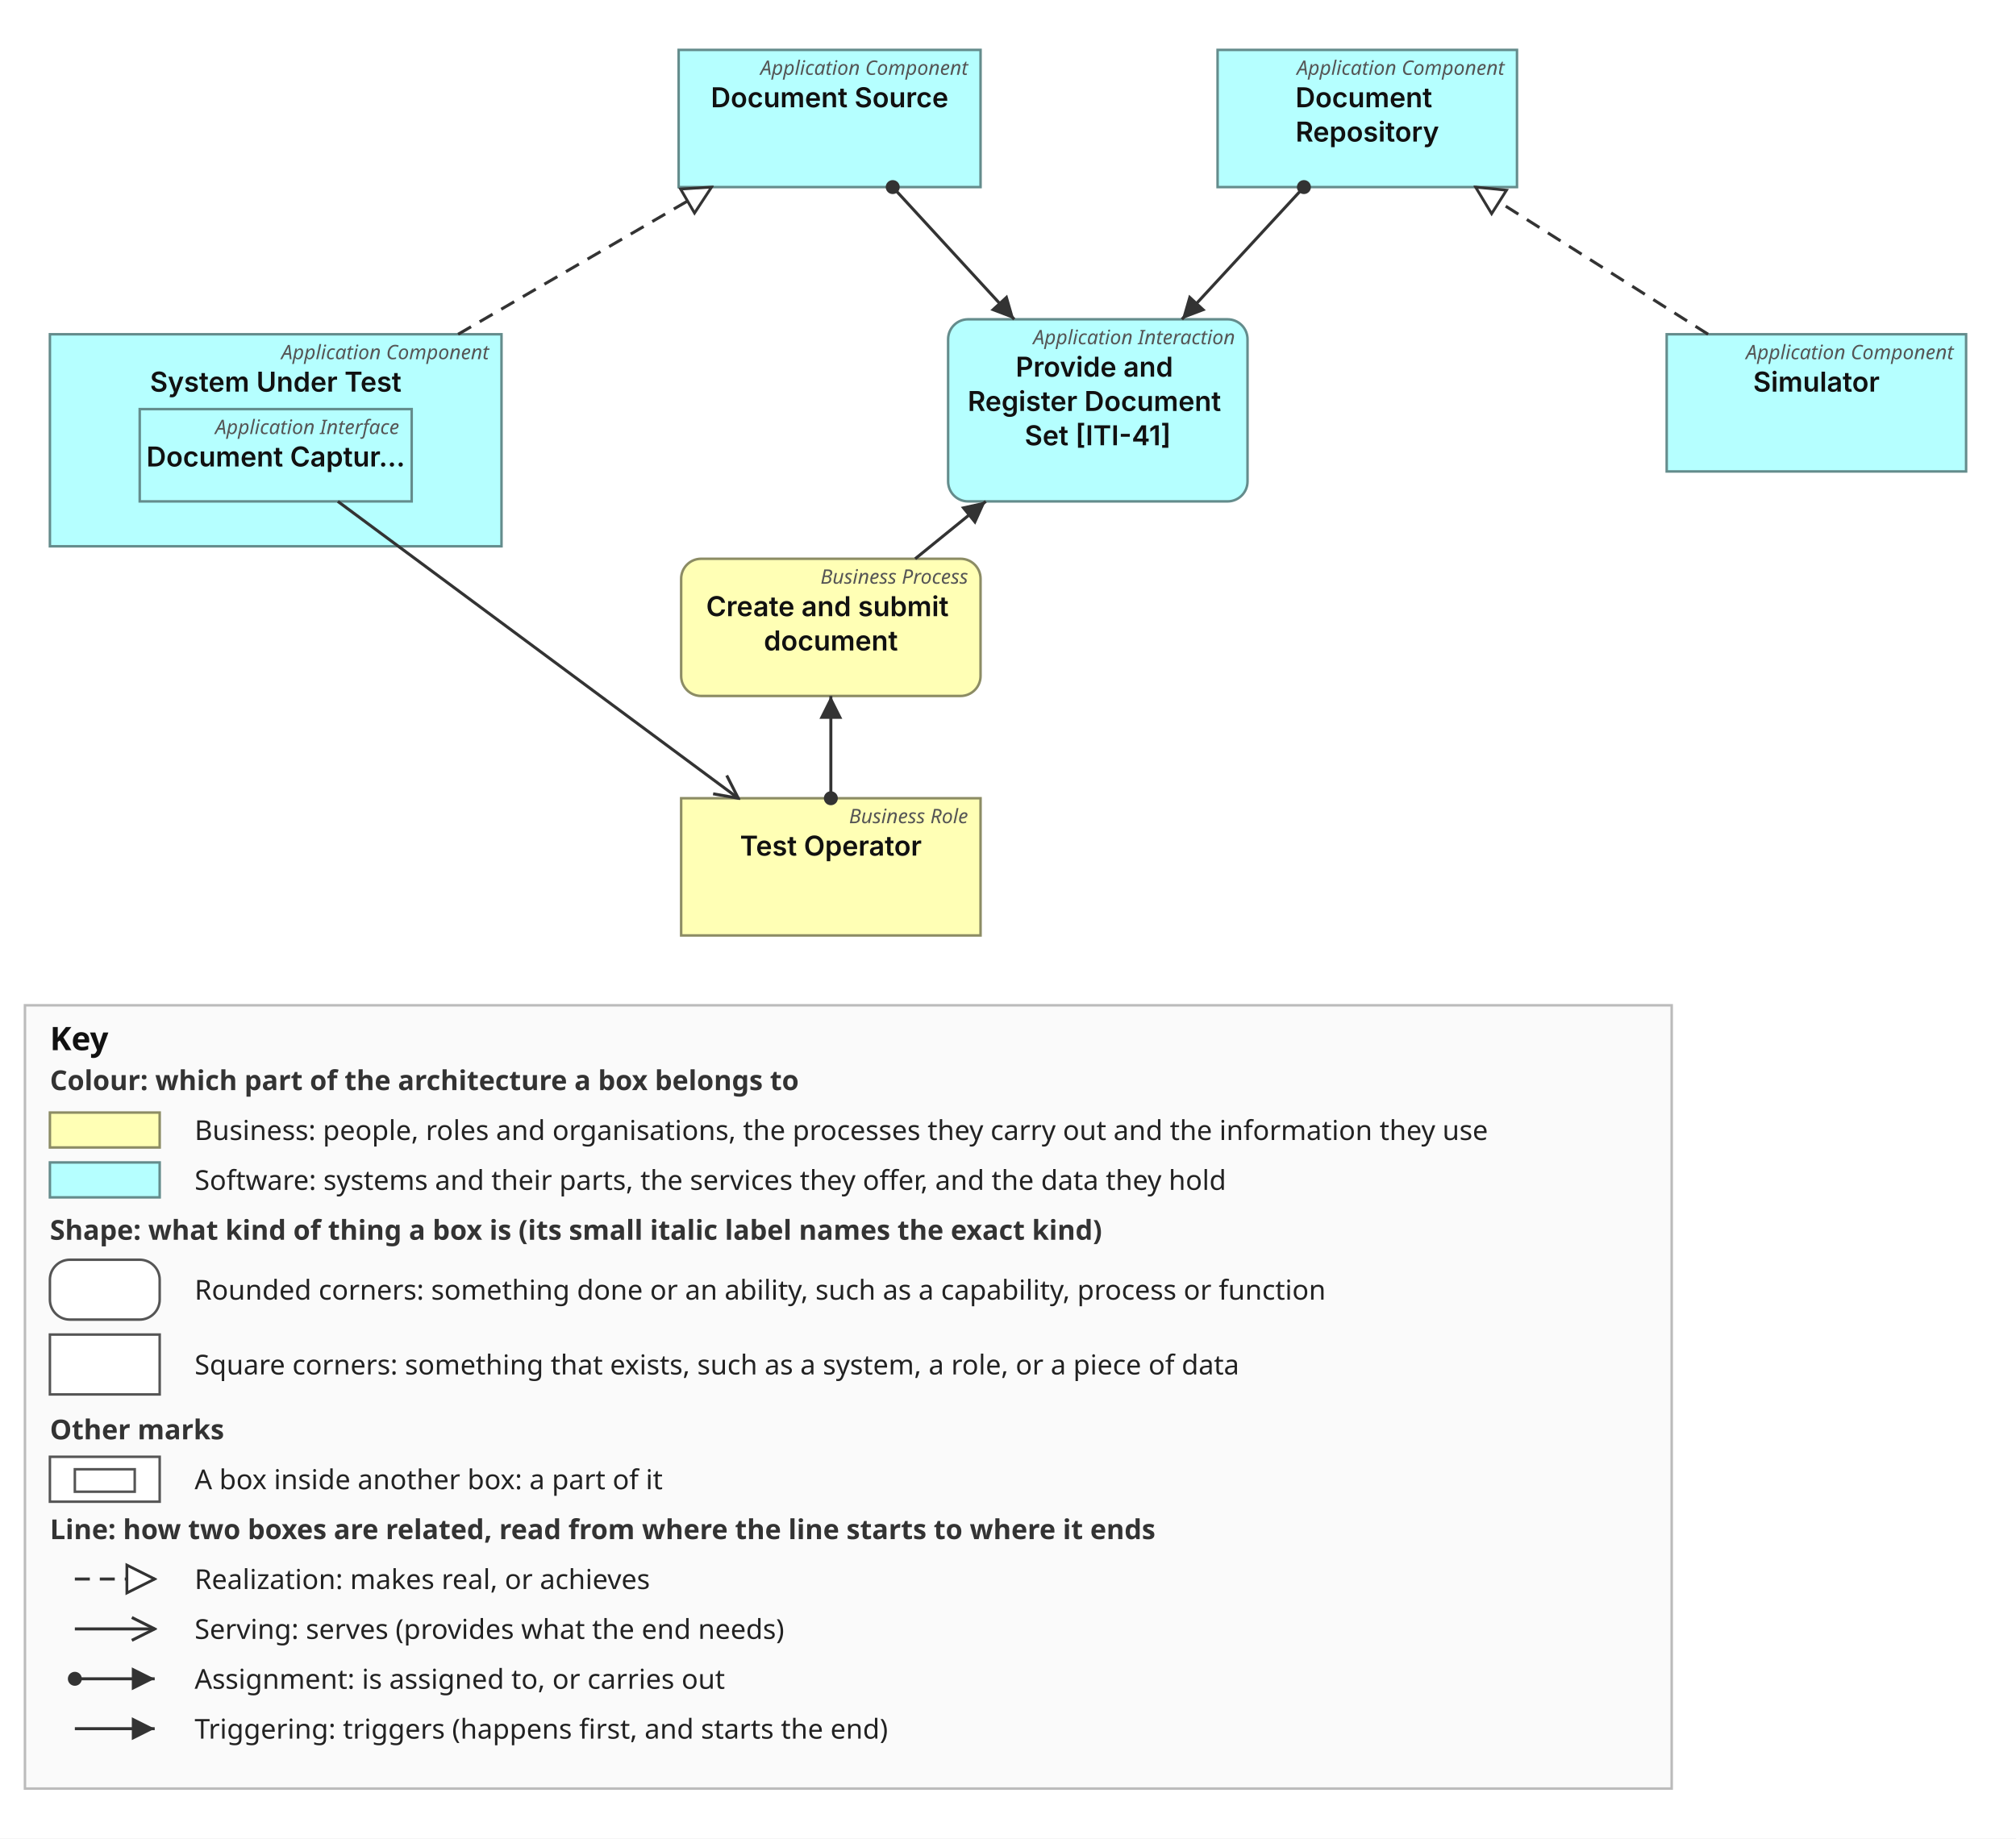
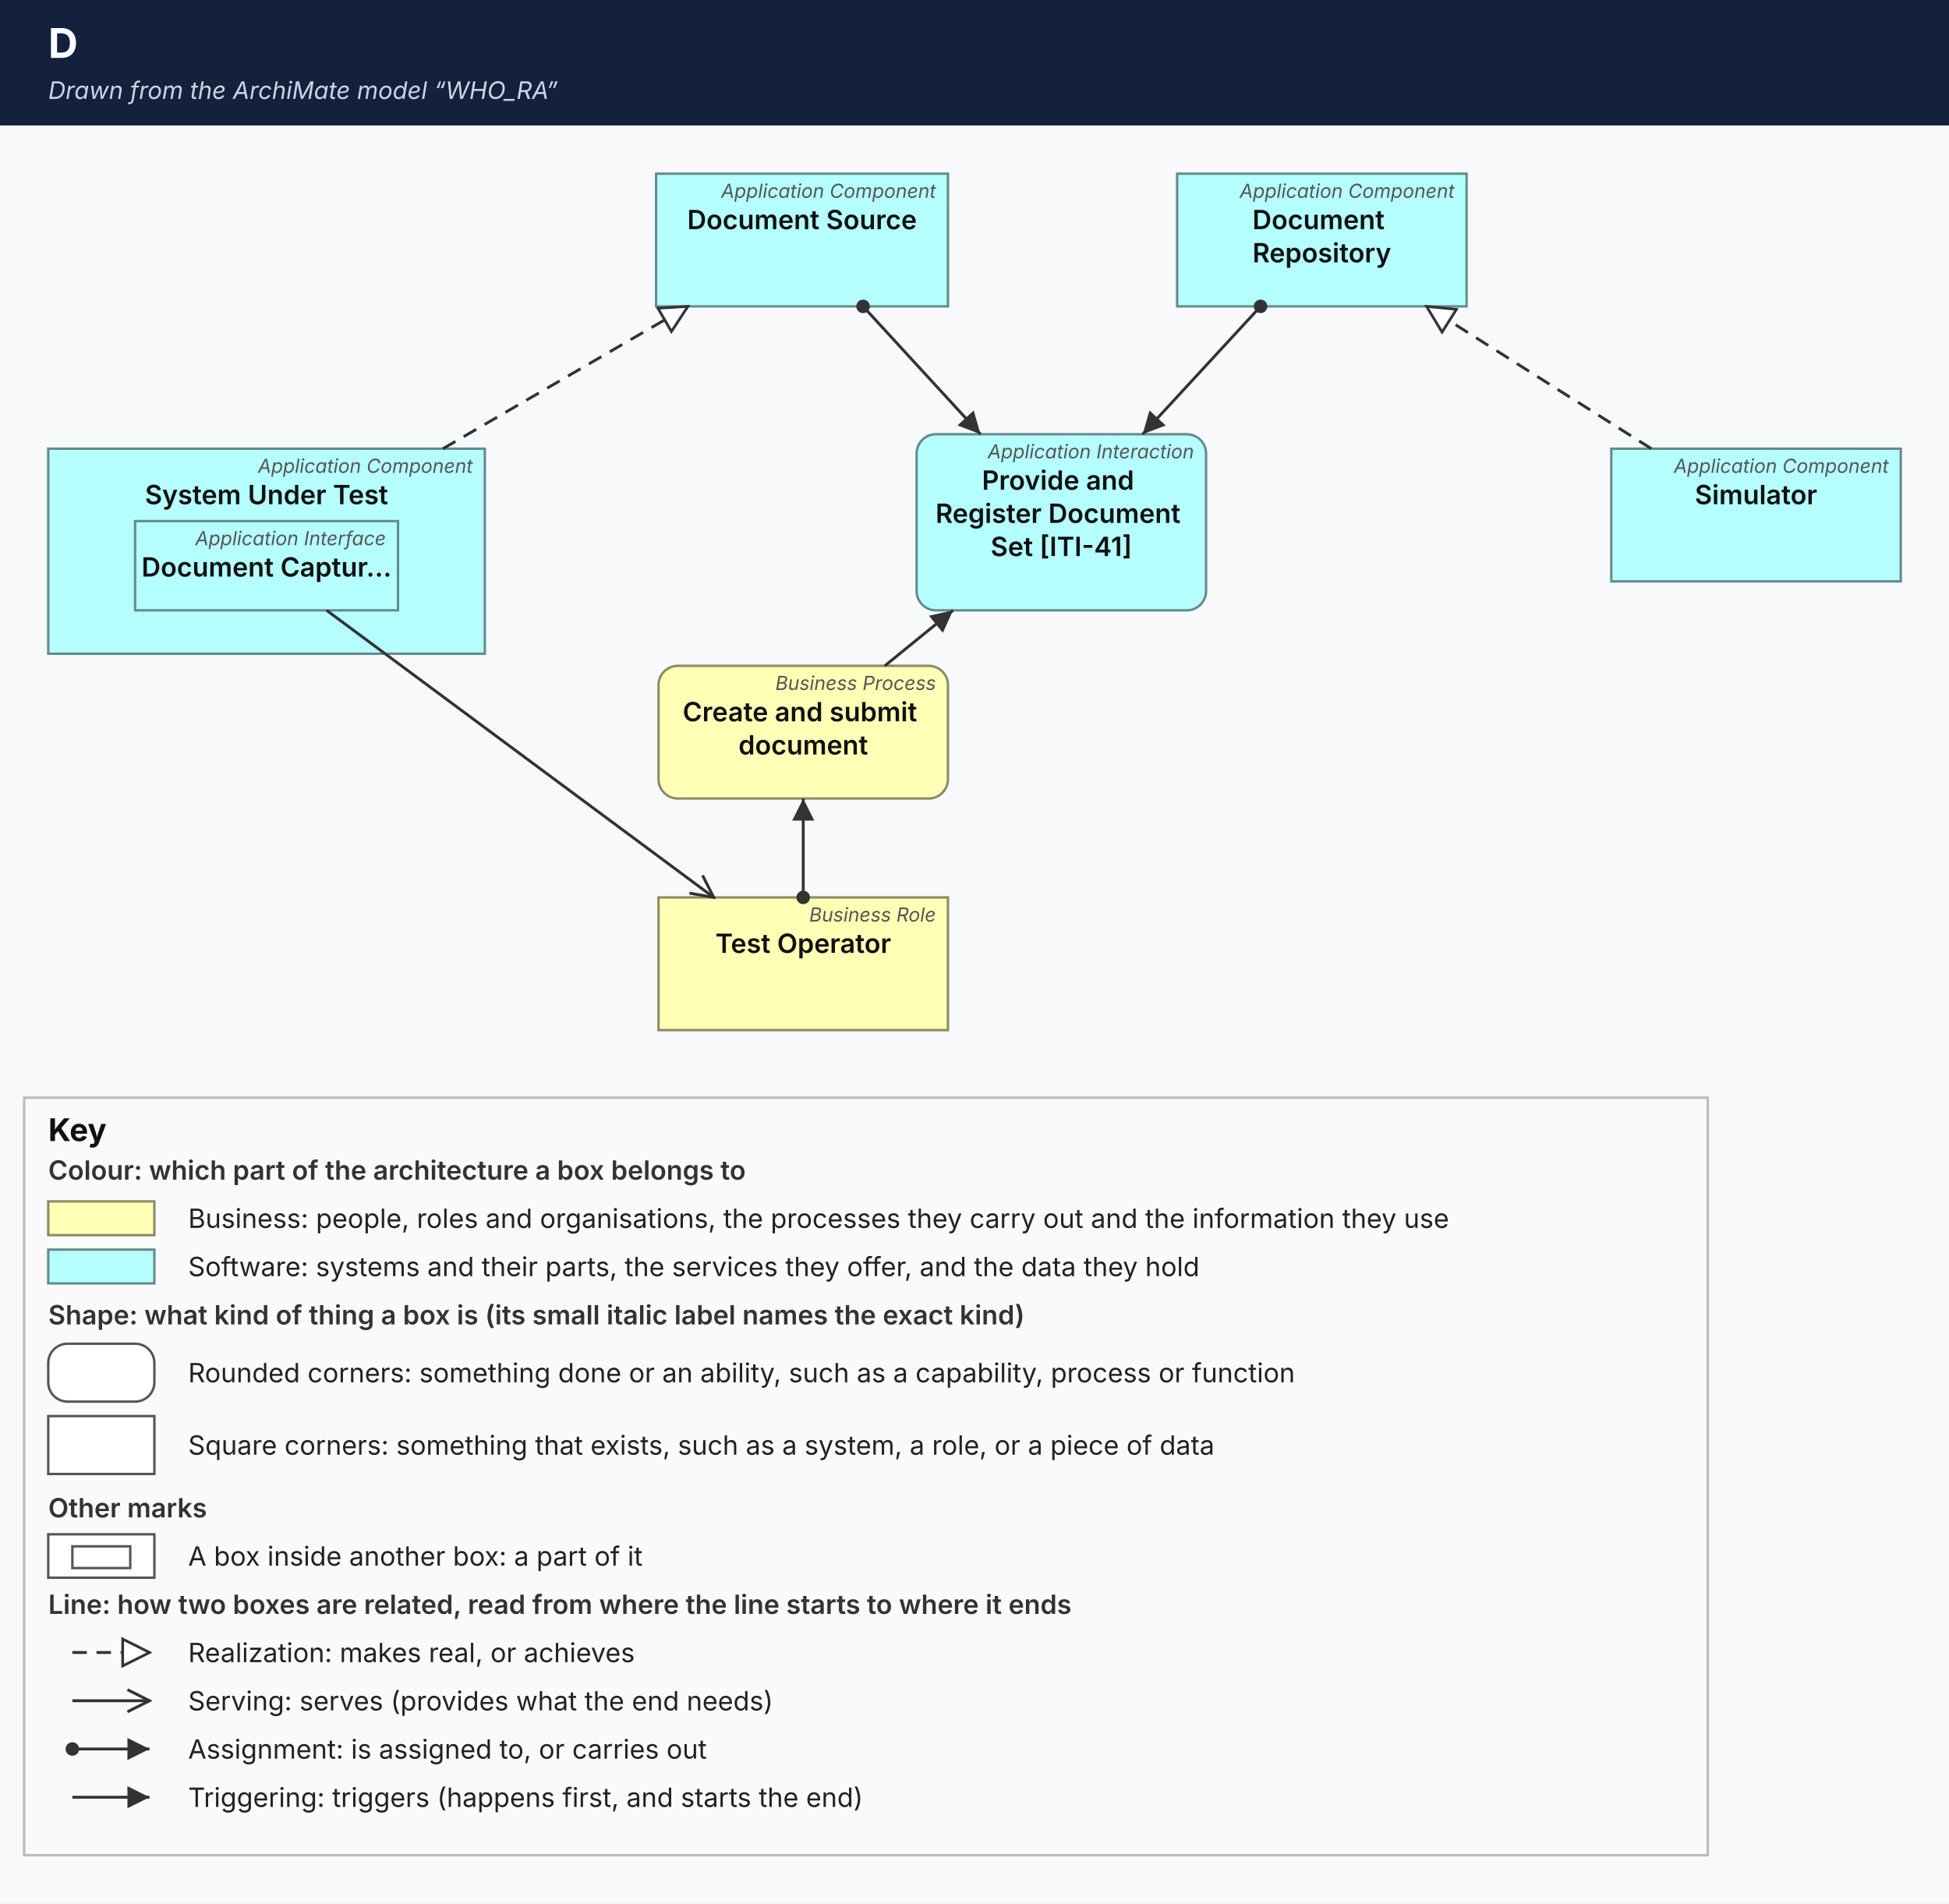
- <svg xmlns="http://www.w3.org/2000/svg" viewBox="220 172 808 737" width="808" height="737" role="img" aria-labelledby="av-title">
+ <svg xmlns="http://www.w3.org/2000/svg" viewBox="220 120 808 789" width="808" height="789" role="img" aria-labelledby="av-title">
  <style>
- .av-name{font:600 11px system-ui,-apple-system,"Segoe UI",sans-serif;fill:#111}
- .av-type{font:italic 8px system-ui,sans-serif;fill:#555}
- .av-group{font:600 11px system-ui,sans-serif;fill:#333}
- .av-note{font:10px system-ui,sans-serif;fill:#222}
- .av-key{font:11px system-ui,sans-serif;fill:#222}
- .av-keyh{font:600 11px system-ui,sans-serif;fill:#333}
- .av-keyt{font:700 13px system-ui,sans-serif;fill:#111}
- .av-rel{font:9px system-ui,sans-serif;fill:#333;paint-order:stroke;stroke:#fff;stroke-width:3px}
+ .av-name{font:600 11px Inter, "Segoe UI", system-ui, -apple-system, Helvetica, Arial, sans-serif;fill:#111}
+ .av-type{font:italic 8px Inter, "Segoe UI", system-ui, -apple-system, Helvetica, Arial, sans-serif;fill:#555}
+ .av-group{font:600 11px Inter, "Segoe UI", system-ui, -apple-system, Helvetica, Arial, sans-serif;fill:#333}
+ .av-note{font:10px Inter, "Segoe UI", system-ui, -apple-system, Helvetica, Arial, sans-serif;fill:#222}
+ .av-key{font:11px Inter, "Segoe UI", system-ui, -apple-system, Helvetica, Arial, sans-serif;fill:#222}
+ .av-keyh{font:600 11px Inter, "Segoe UI", system-ui, -apple-system, Helvetica, Arial, sans-serif;fill:#333}
+ .av-keyt{font:700 13px Inter, "Segoe UI", system-ui, -apple-system, Helvetica, Arial, sans-serif;fill:#111}
+ .av-rel{font:9px Inter, "Segoe UI", system-ui, -apple-system, Helvetica, Arial, sans-serif;fill:#333;paint-order:stroke;stroke:#fff;stroke-width:3px}
a:hover rect,a:hover polygon,a:focus rect,a:focus polygon{stroke:#06c;stroke-width:2.5}
</style>
  <defs>
    <marker id="arrow-open" viewBox="0 0 12 12" refX="11" refY="6" markerWidth="11" markerHeight="11" orient="auto-start-reverse" markerUnits="userSpaceOnUse">
      <path d="M1 1 L11 6 L1 11" fill="none" stroke="#333" stroke-width="1.3" />
    </marker>
    <marker id="arrow-filled" viewBox="0 0 12 12" refX="11" refY="6" markerWidth="11" markerHeight="11" orient="auto-start-reverse" markerUnits="userSpaceOnUse">
      <path d="M1 1 L11 6 L1 11 Z" fill="#333" />
    </marker>
    <marker id="arrow-small" viewBox="0 0 10 10" refX="9" refY="5" markerWidth="8" markerHeight="8" orient="auto-start-reverse" markerUnits="userSpaceOnUse">
      <path d="M1 1 L9 5 L1 9" fill="none" stroke="#333" stroke-width="1.2" />
    </marker>
    <marker id="triangle-hollow" viewBox="0 0 14 14" refX="13" refY="7" markerWidth="13" markerHeight="13" orient="auto-start-reverse" markerUnits="userSpaceOnUse">
      <path d="M1 1 L13 7 L1 13 Z" fill="#fff" stroke="#333" stroke-width="1.2" />
    </marker>
    <marker id="diamond-filled" viewBox="0 0 16 10" refX="1" refY="5" markerWidth="16" markerHeight="10" orient="auto-start-reverse" markerUnits="userSpaceOnUse">
      <path d="M1 5 L8 1 L15 5 L8 9 Z" fill="#333" />
    </marker>
    <marker id="diamond-hollow" viewBox="0 0 16 10" refX="1" refY="5" markerWidth="16" markerHeight="10" orient="auto-start-reverse" markerUnits="userSpaceOnUse">
      <path d="M1 5 L8 1 L15 5 L8 9 Z" fill="#fff" stroke="#333" stroke-width="1.2" />
    </marker>
    <marker id="dot" viewBox="0 0 8 8" refX="4" refY="4" markerWidth="7" markerHeight="7" orient="auto" markerUnits="userSpaceOnUse">
      <circle cx="4" cy="4" r="3.2" fill="#333" />
    </marker>
    <pattern id="missing" width="8" height="8" patternUnits="userSpaceOnUse" patternTransform="rotate(45)">
      <rect width="8" height="8" fill="#fff" />
      <line x1="0" y1="0" x2="0" y2="8" stroke="#d33" stroke-width="2" />
    </pattern>
  </defs>
-   <rect x="220" y="172" width="808" height="737" fill="#fff" />
+   <rect x="220" y="120" width="808" height="789" fill="#f8f9fb" />
+   <rect x="220" y="120" width="808" height="52" fill="#14213d" />
+   <text x="240" y="144" style="font:700 17px Inter, &quot;Segoe UI&quot;, system-ui, -apple-system, Helvetica, Arial, sans-serif;fill:#fff">D</text>
+   <text x="240" y="161" style="font:italic 10px Inter, &quot;Segoe UI&quot;, system-ui, -apple-system, Helvetica, Arial, sans-serif;fill:#c9d6e6">Drawn from the ArchiMate model “WHO_RA”</text>
  <a href="../../../en/dpi-h-ra/archimate/0.2.0/elements/system-under-test/" target="_top">
    <rect x="240" y="306" width="181" height="85" fill="#b5ffff" stroke="#648c8c" stroke-width="1" />
    <text class="av-type" x="416" y="316" text-anchor="end">Application Component</text>
    <text class="av-name" x="330.5" y="329" text-anchor="middle">
      <tspan x="330.5" dy="0">System Under Test</tspan>
    </text>
  </a>
  <a href="../../../en/dpi-h-ra/archimate/0.2.0/elements/document-capture-ui/" target="_top">
    <rect x="276" y="336" width="109" height="37" fill="#b5ffff" stroke="#648c8c" stroke-width="1" />
    <text class="av-type" x="380" y="346" text-anchor="end">Application Interface</text>
    <text class="av-name" x="330.5" y="359" text-anchor="middle">
      <tspan x="330.5" dy="0">Document Captur…</tspan>
    </text>
  </a>
  <a href="../../../en/dpi-h-ra/archimate/0.2.0/elements/document-source/" target="_top">
    <rect x="492" y="192" width="121" height="55" fill="#b5ffff" stroke="#648c8c" stroke-width="1" />
    <text class="av-type" x="608" y="202" text-anchor="end">Application Component</text>
    <text class="av-name" x="552.5" y="215" text-anchor="middle">
      <tspan x="552.5" dy="0">Document Source</tspan>
    </text>
  </a>
  <a href="../../../en/dpi-h-ra/archimate/0.2.0/elements/simulator/" target="_top">
    <rect x="888" y="306" width="120" height="55" fill="#b5ffff" stroke="#648c8c" stroke-width="1" />
    <text class="av-type" x="1003" y="316" text-anchor="end">Application Component</text>
    <text class="av-name" x="948" y="329" text-anchor="middle">
      <tspan x="948" dy="0">Simulator</tspan>
    </text>
  </a>
  <a href="../../../en/dpi-h-ra/archimate/0.2.0/elements/document-repository/" target="_top">
    <rect x="708" y="192" width="120" height="55" fill="#b5ffff" stroke="#648c8c" stroke-width="1" />
    <text class="av-type" x="823" y="202" text-anchor="end">Application Component</text>
    <text class="av-name" x="768" y="215" text-anchor="middle">
      <tspan x="768" dy="0">Document</tspan>
      <tspan x="768" dy="13.75">Repository</tspan>
    </text>
  </a>
  <a href="../../../en/dpi-h-ra/archimate/0.2.0/elements/provide-and-register-document-set-iti-41-d41e/" target="_top">
    <rect x="600" y="300" width="120" height="73" rx="8" fill="#b5ffff" stroke="#648c8c" stroke-width="1" />
    <text class="av-type" x="715" y="310" text-anchor="end">Application Interaction</text>
    <text class="av-name" x="660" y="323" text-anchor="middle">
      <tspan x="660" dy="0">Provide and</tspan>
      <tspan x="660" dy="13.75">Register Document</tspan>
      <tspan x="660" dy="13.75">Set [ITI-41]</tspan>
    </text>
  </a>
  <a href="../../../en/dpi-h-ra/archimate/0.2.0/elements/test-operator/" target="_top">
    <rect x="493" y="492" width="120" height="55" fill="#ffffb5" stroke="#8c8c64" stroke-width="1" />
    <text class="av-type" x="608" y="502" text-anchor="end">Business Role</text>
    <text class="av-name" x="553" y="515" text-anchor="middle">
      <tspan x="553" dy="0">Test Operator</tspan>
    </text>
  </a>
  <a href="../../../en/dpi-h-ra/archimate/0.2.0/elements/create-and-submit-document/" target="_top">
    <rect x="493" y="396" width="120" height="55" rx="8" fill="#ffffb5" stroke="#8c8c64" stroke-width="1" />
    <text class="av-type" x="608" y="406" text-anchor="end">Business Process</text>
    <text class="av-name" x="553" y="419" text-anchor="middle">
      <tspan x="553" dy="0">Create and submit</tspan>
      <tspan x="553" dy="13.75">document</tspan>
    </text>
  </a>
  <a href="../../../en/dpi-h-ra/archimate/0.2.0/relationships/id-2b0a4eb868484397abe4c02f1cbe4066/" target="_top">
    <path d="M403.6 306 L505.2 247" fill="none" stroke="#333" stroke-width="1.2" stroke-dasharray="6 4" marker-end="url(#triangle-hollow)" />
    <path d="M403.6 306 L505.2 247" fill="none" stroke="transparent" stroke-width="8" />
  </a>
  <a href="../../../en/dpi-h-ra/archimate/0.2.0/relationships/id-d5ee5072e8b845bbafd4e55a14ad62de/" target="_top">
    <path d="M355.4 373 L515.9 492" fill="none" stroke="#333" stroke-width="1.2" marker-end="url(#arrow-open)" />
    <path d="M355.4 373 L515.9 492" fill="none" stroke="transparent" stroke-width="8" />
  </a>
  <a href="../../../en/dpi-h-ra/archimate/0.2.0/relationships/id-a1ec2a973621417590306e7abe9e7db5/" target="_top">
    <path d="M577.8 247 L626.5 300" fill="none" stroke="#333" stroke-width="1.2" marker-start="url(#dot)" marker-end="url(#arrow-filled)" />
    <path d="M577.8 247 L626.5 300" fill="none" stroke="transparent" stroke-width="8" />
  </a>
  <a href="../../../en/dpi-h-ra/archimate/0.2.0/relationships/id-c6543207d6574b368ca2d88310999cbd/" target="_top">
    <path d="M904.6 306 L811.4 247" fill="none" stroke="#333" stroke-width="1.2" stroke-dasharray="6 4" marker-end="url(#triangle-hollow)" />
    <path d="M904.6 306 L811.4 247" fill="none" stroke="transparent" stroke-width="8" />
  </a>
  <a href="../../../en/dpi-h-ra/archimate/0.2.0/relationships/id-93fb920872e84dc79246c068d354c193/" target="_top">
    <path d="M742.6 247 L693.7 300" fill="none" stroke="#333" stroke-width="1.2" marker-start="url(#dot)" marker-end="url(#arrow-filled)" />
    <path d="M742.6 247 L693.7 300" fill="none" stroke="transparent" stroke-width="8" />
  </a>
  <a href="../../../en/dpi-h-ra/archimate/0.2.0/relationships/id-236ef2c463ca406a98363a220d506b34/" target="_top">
    <path d="M553 492 L553 451" fill="none" stroke="#333" stroke-width="1.2" marker-start="url(#dot)" marker-end="url(#arrow-filled)" />
    <path d="M553 492 L553 451" fill="none" stroke="transparent" stroke-width="8" />
  </a>
  <a href="../../../en/dpi-h-ra/archimate/0.2.0/relationships/id-964d6ccd155744a6ac33713ac5d31c46/" target="_top">
    <path d="M586.8 396 L615.1 373" fill="none" stroke="#333" stroke-width="1.2" marker-end="url(#arrow-filled)" />
    <path d="M586.8 396 L615.1 373" fill="none" stroke="transparent" stroke-width="8" />
  </a>
  <g class="av-legend">
-     <rect x="230" y="575" width="660" height="314" fill="#fafafa" stroke="#bbb" />
+     <rect x="230" y="575" width="698" height="314" fill="#fafafa" stroke="#bbb" />
    <text class="av-keyt" x="240" y="593">Key</text>
    <text class="av-keyh" x="240" y="609">Colour: which part of the architecture a box belongs to</text>
    <rect x="240" y="618" width="44" height="14" fill="#ffffb5" stroke="#8c8c64" />
    <text class="av-key" x="298" y="629">Business: people, roles and organisations, the processes they carry out and the information they use</text>
    <rect x="240" y="638" width="44" height="14" fill="#b5ffff" stroke="#648c8c" />
    <text class="av-key" x="298" y="649">Software: systems and their parts, the services they offer, and the data they hold</text>
    <text class="av-keyh" x="240" y="669">Shape: what kind of thing a box is (its small italic label names the exact kind)</text>
    <rect x="240" y="677" width="44" height="24" rx="8" fill="#fff" stroke="#555" />
    <text class="av-key" x="298" y="693">Rounded corners: something done or an ability, such as a capability, process or function</text>
    <rect x="240" y="707" width="44" height="24" fill="#fff" stroke="#555" />
    <text class="av-key" x="298" y="723">Square corners: something that exists, such as a system, a role, or a piece of data</text>
    <text class="av-keyh" x="240" y="749">Other marks</text>
    <rect x="240" y="756" width="44" height="18" fill="#fff" stroke="#555" />
    <rect x="250" y="761" width="24" height="9" fill="#fff" stroke="#555" />
    <text class="av-key" x="298" y="769">A box inside another box: a part of it</text>
    <text class="av-keyh" x="240" y="789">Line: how two boxes are related, read from where the line starts to where it ends</text>
    <path d="M250 805 L282 805" fill="none" stroke="#333" stroke-width="1.2" stroke-dasharray="6 4" marker-end="url(#triangle-hollow)" />
    <text class="av-key" x="298" y="809">Realization: makes real, or achieves</text>
    <path d="M250 825 L282 825" fill="none" stroke="#333" stroke-width="1.2" marker-end="url(#arrow-open)" />
    <text class="av-key" x="298" y="829">Serving: serves (provides what the end needs)</text>
    <path d="M250 845 L282 845" fill="none" stroke="#333" stroke-width="1.2" marker-start="url(#dot)" marker-end="url(#arrow-filled)" />
    <text class="av-key" x="298" y="849">Assignment: is assigned to, or carries out</text>
    <path d="M250 865 L282 865" fill="none" stroke="#333" stroke-width="1.2" marker-end="url(#arrow-filled)" />
    <text class="av-key" x="298" y="869">Triggering: triggers (happens first, and starts the end)</text>
  </g>
</svg>
